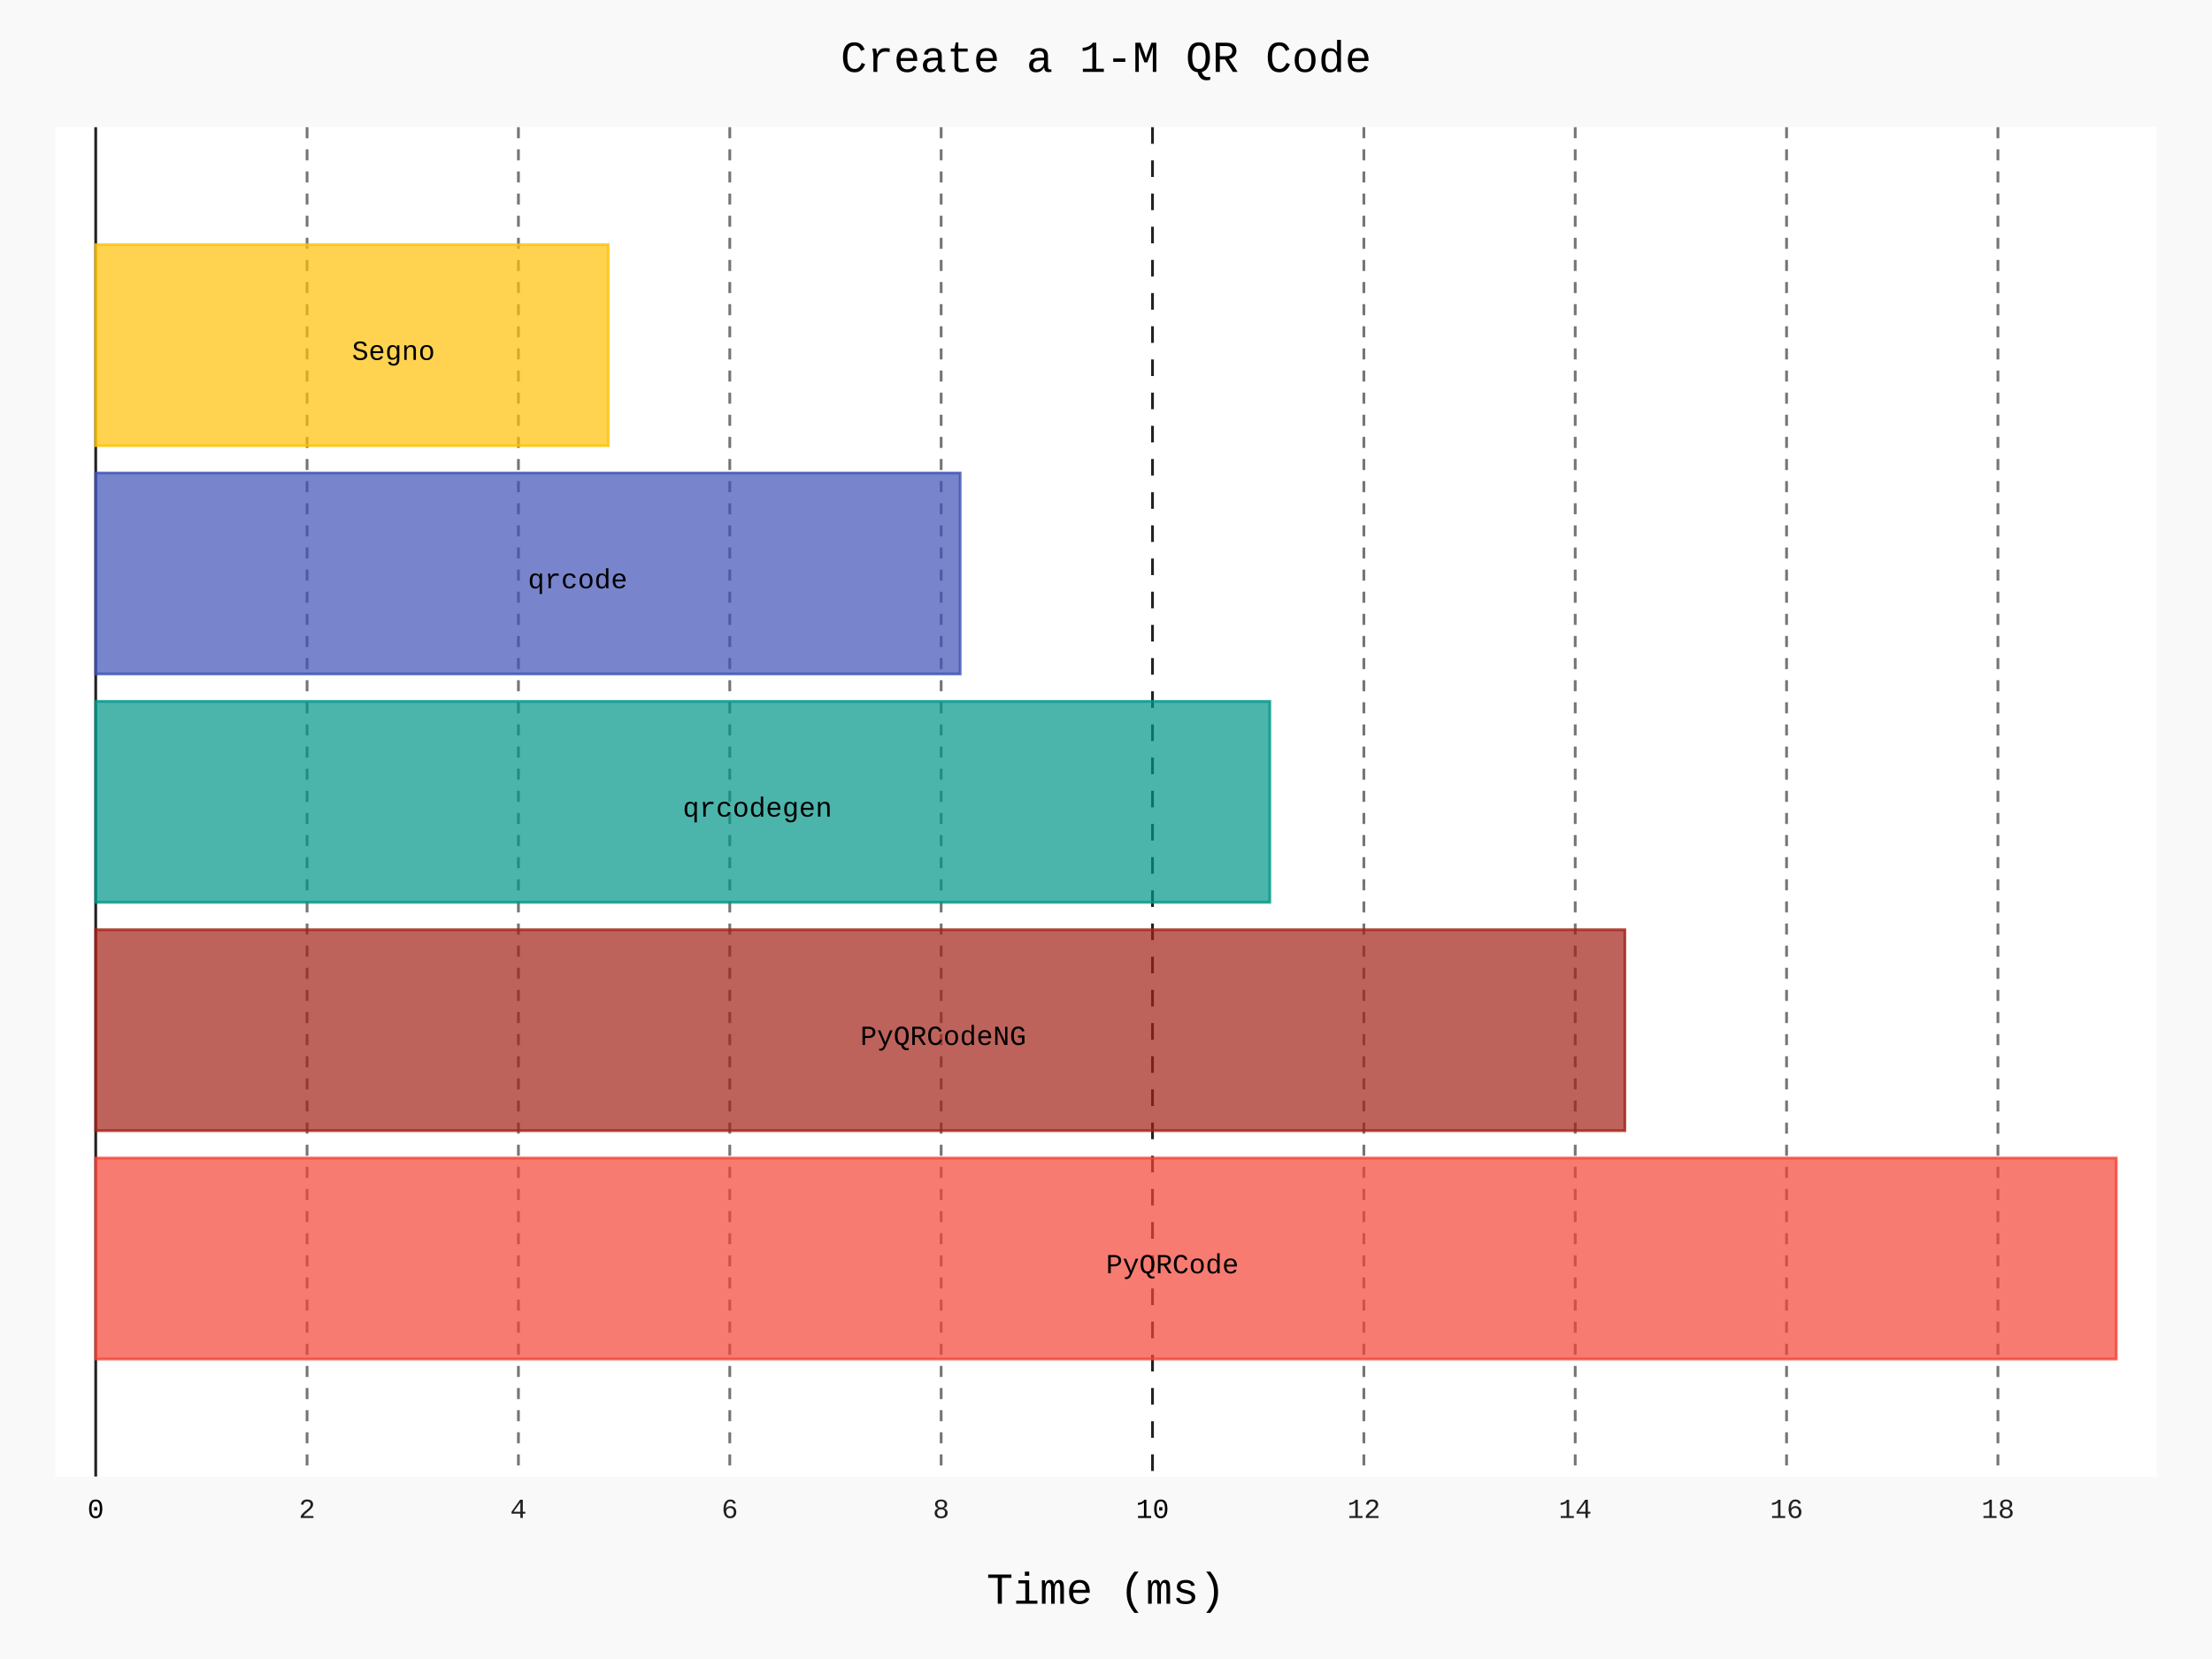
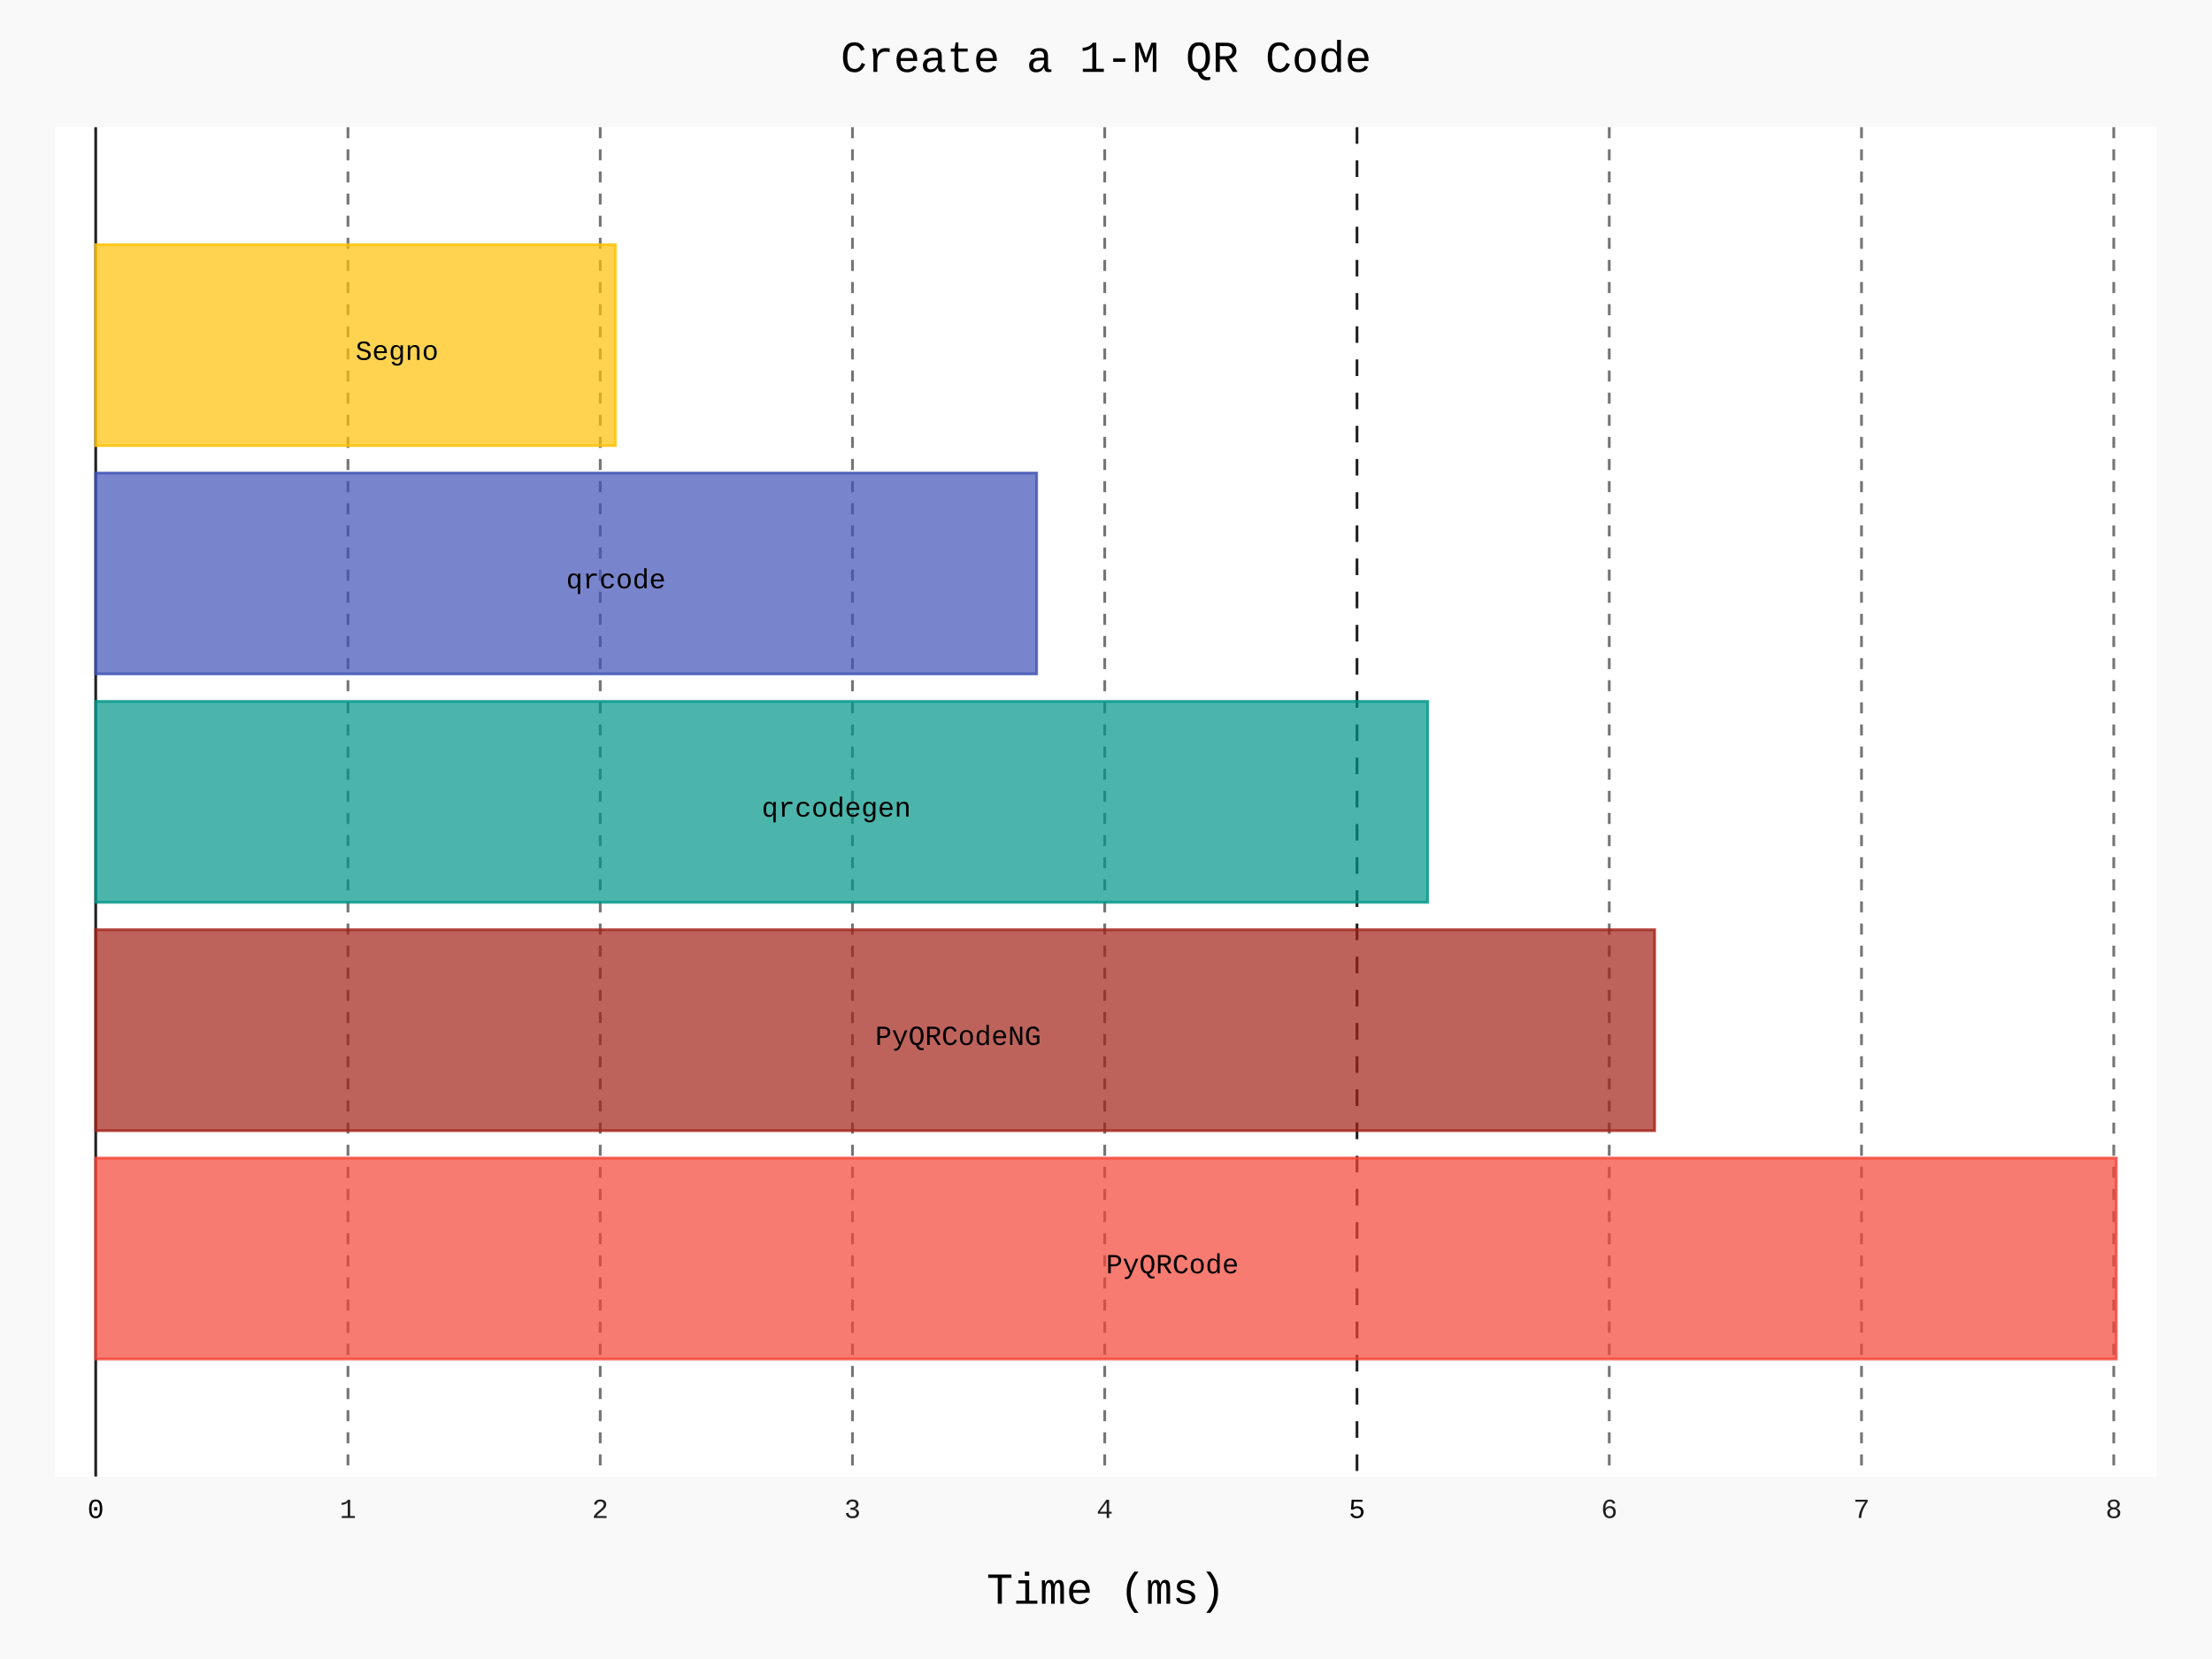
- <svg xmlns="http://www.w3.org/2000/svg" class="pygal-chart" id="chart-6f0003d7-13d5-40e0-bf0d-76289eb9612d" viewBox="0 0 800 600">
+ <svg xmlns="http://www.w3.org/2000/svg" class="pygal-chart" id="chart-0d5ee2dd-f1f3-4600-a731-48b48afcabc4" viewBox="0 0 800 600">
  <defs>
-     <style type="text/css">#chart-6f0003d7-13d5-40e0-bf0d-76289eb9612d{-webkit-user-select:none;-webkit-font-smoothing:antialiased;font-family:Consolas,"Liberation Mono",Menlo,Courier,monospace}#chart-6f0003d7-13d5-40e0-bf0d-76289eb9612d .title{font-family:Consolas,"Liberation Mono",Menlo,Courier,monospace;font-size:16px}#chart-6f0003d7-13d5-40e0-bf0d-76289eb9612d .legends .legend text{font-family:Consolas,"Liberation Mono",Menlo,Courier,monospace;font-size:14px}#chart-6f0003d7-13d5-40e0-bf0d-76289eb9612d .axis text{font-family:Consolas,"Liberation Mono",Menlo,Courier,monospace;font-size:10px}#chart-6f0003d7-13d5-40e0-bf0d-76289eb9612d .axis text.major{font-family:Consolas,"Liberation Mono",Menlo,Courier,monospace;font-size:10px}#chart-6f0003d7-13d5-40e0-bf0d-76289eb9612d .text-overlay text.value{font-family:Consolas,"Liberation Mono",Menlo,Courier,monospace;font-size:16px}#chart-6f0003d7-13d5-40e0-bf0d-76289eb9612d .text-overlay text.label{font-family:Consolas,"Liberation Mono",Menlo,Courier,monospace;font-size:10px}#chart-6f0003d7-13d5-40e0-bf0d-76289eb9612d .tooltip{font-family:Consolas,"Liberation Mono",Menlo,Courier,monospace;font-size:14px}#chart-6f0003d7-13d5-40e0-bf0d-76289eb9612d text.no_data{font-family:Consolas,"Liberation Mono",Menlo,Courier,monospace;font-size:64px}
- #chart-6f0003d7-13d5-40e0-bf0d-76289eb9612d{background-color:rgba(249,249,249,1)}#chart-6f0003d7-13d5-40e0-bf0d-76289eb9612d path,#chart-6f0003d7-13d5-40e0-bf0d-76289eb9612d line,#chart-6f0003d7-13d5-40e0-bf0d-76289eb9612d rect,#chart-6f0003d7-13d5-40e0-bf0d-76289eb9612d circle{-webkit-transition:150ms;-moz-transition:150ms;transition:150ms}#chart-6f0003d7-13d5-40e0-bf0d-76289eb9612d .graph &gt; .background{fill:rgba(249,249,249,1)}#chart-6f0003d7-13d5-40e0-bf0d-76289eb9612d .plot &gt; .background{fill:rgba(255,255,255,1)}#chart-6f0003d7-13d5-40e0-bf0d-76289eb9612d .graph{fill:rgba(0,0,0,.87)}#chart-6f0003d7-13d5-40e0-bf0d-76289eb9612d text.no_data{fill:rgba(0,0,0,1)}#chart-6f0003d7-13d5-40e0-bf0d-76289eb9612d .title{fill:rgba(0,0,0,1)}#chart-6f0003d7-13d5-40e0-bf0d-76289eb9612d .legends .legend text{fill:rgba(0,0,0,.87)}#chart-6f0003d7-13d5-40e0-bf0d-76289eb9612d .legends .legend:hover text{fill:rgba(0,0,0,1)}#chart-6f0003d7-13d5-40e0-bf0d-76289eb9612d .axis .line{stroke:rgba(0,0,0,1)}#chart-6f0003d7-13d5-40e0-bf0d-76289eb9612d .axis .guide.line{stroke:rgba(0,0,0,.54)}#chart-6f0003d7-13d5-40e0-bf0d-76289eb9612d .axis .major.line{stroke:rgba(0,0,0,.87)}#chart-6f0003d7-13d5-40e0-bf0d-76289eb9612d .axis text.major{fill:rgba(0,0,0,1)}#chart-6f0003d7-13d5-40e0-bf0d-76289eb9612d .axis.y .guides:hover .guide.line,#chart-6f0003d7-13d5-40e0-bf0d-76289eb9612d .line-graph .axis.x .guides:hover .guide.line,#chart-6f0003d7-13d5-40e0-bf0d-76289eb9612d .stackedline-graph .axis.x .guides:hover .guide.line,#chart-6f0003d7-13d5-40e0-bf0d-76289eb9612d .xy-graph .axis.x .guides:hover .guide.line{stroke:rgba(0,0,0,1)}#chart-6f0003d7-13d5-40e0-bf0d-76289eb9612d .axis .guides:hover text{fill:rgba(0,0,0,1)}#chart-6f0003d7-13d5-40e0-bf0d-76289eb9612d .reactive{fill-opacity:.7;stroke-opacity:.8}#chart-6f0003d7-13d5-40e0-bf0d-76289eb9612d .ci{stroke:rgba(0,0,0,.87)}#chart-6f0003d7-13d5-40e0-bf0d-76289eb9612d .reactive.active,#chart-6f0003d7-13d5-40e0-bf0d-76289eb9612d .active .reactive{fill-opacity:.8;stroke-opacity:.9;stroke-width:4}#chart-6f0003d7-13d5-40e0-bf0d-76289eb9612d .ci .reactive.active{stroke-width:1.5}#chart-6f0003d7-13d5-40e0-bf0d-76289eb9612d .series text{fill:rgba(0,0,0,1)}#chart-6f0003d7-13d5-40e0-bf0d-76289eb9612d .tooltip rect{fill:rgba(255,255,255,1);stroke:rgba(0,0,0,1);-webkit-transition:opacity 150ms;-moz-transition:opacity 150ms;transition:opacity 150ms}#chart-6f0003d7-13d5-40e0-bf0d-76289eb9612d .tooltip .label{fill:rgba(0,0,0,.87)}#chart-6f0003d7-13d5-40e0-bf0d-76289eb9612d .tooltip .label{fill:rgba(0,0,0,.87)}#chart-6f0003d7-13d5-40e0-bf0d-76289eb9612d .tooltip .legend{font-size:.8em;fill:rgba(0,0,0,.54)}#chart-6f0003d7-13d5-40e0-bf0d-76289eb9612d .tooltip .x_label{font-size:.6em;fill:rgba(0,0,0,1)}#chart-6f0003d7-13d5-40e0-bf0d-76289eb9612d .tooltip .xlink{font-size:.5em;text-decoration:underline}#chart-6f0003d7-13d5-40e0-bf0d-76289eb9612d .tooltip .value{font-size:1.5em}#chart-6f0003d7-13d5-40e0-bf0d-76289eb9612d .bound{font-size:.5em}#chart-6f0003d7-13d5-40e0-bf0d-76289eb9612d .max-value{font-size:.75em;fill:rgba(0,0,0,.54)}#chart-6f0003d7-13d5-40e0-bf0d-76289eb9612d .map-element{fill:rgba(255,255,255,1);stroke:rgba(0,0,0,.54) !important}#chart-6f0003d7-13d5-40e0-bf0d-76289eb9612d .map-element .reactive{fill-opacity:inherit;stroke-opacity:inherit}#chart-6f0003d7-13d5-40e0-bf0d-76289eb9612d .color-0,#chart-6f0003d7-13d5-40e0-bf0d-76289eb9612d .color-0 a:visited{stroke:#F44336;fill:#F44336}#chart-6f0003d7-13d5-40e0-bf0d-76289eb9612d .color-1,#chart-6f0003d7-13d5-40e0-bf0d-76289eb9612d .color-1 a:visited{stroke:#3F51B5;fill:#3F51B5}#chart-6f0003d7-13d5-40e0-bf0d-76289eb9612d .color-2,#chart-6f0003d7-13d5-40e0-bf0d-76289eb9612d .color-2 a:visited{stroke:#009688;fill:#009688}#chart-6f0003d7-13d5-40e0-bf0d-76289eb9612d .color-3,#chart-6f0003d7-13d5-40e0-bf0d-76289eb9612d .color-3 a:visited{stroke:#FFC107;fill:#FFC107}#chart-6f0003d7-13d5-40e0-bf0d-76289eb9612d .color-4,#chart-6f0003d7-13d5-40e0-bf0d-76289eb9612d .color-4 a:visited{stroke:#FF5722;fill:#FF5722}#chart-6f0003d7-13d5-40e0-bf0d-76289eb9612d .text-overlay .color-0 text{fill:black}#chart-6f0003d7-13d5-40e0-bf0d-76289eb9612d .text-overlay .color-1 text{fill:black}#chart-6f0003d7-13d5-40e0-bf0d-76289eb9612d .text-overlay .color-2 text{fill:black}#chart-6f0003d7-13d5-40e0-bf0d-76289eb9612d .text-overlay .color-3 text{fill:black}#chart-6f0003d7-13d5-40e0-bf0d-76289eb9612d .text-overlay .color-4 text{fill:black}
- #chart-6f0003d7-13d5-40e0-bf0d-76289eb9612d text.no_data{text-anchor:middle}#chart-6f0003d7-13d5-40e0-bf0d-76289eb9612d .guide.line{fill:none}#chart-6f0003d7-13d5-40e0-bf0d-76289eb9612d .centered{text-anchor:middle}#chart-6f0003d7-13d5-40e0-bf0d-76289eb9612d .title{text-anchor:middle}#chart-6f0003d7-13d5-40e0-bf0d-76289eb9612d .legends .legend text{fill-opacity:1}#chart-6f0003d7-13d5-40e0-bf0d-76289eb9612d .axis.x text{text-anchor:middle}#chart-6f0003d7-13d5-40e0-bf0d-76289eb9612d .axis.x:not(.web) text[transform]{text-anchor:start}#chart-6f0003d7-13d5-40e0-bf0d-76289eb9612d .axis.x:not(.web) text[transform].backwards{text-anchor:end}#chart-6f0003d7-13d5-40e0-bf0d-76289eb9612d .axis.y text{text-anchor:end}#chart-6f0003d7-13d5-40e0-bf0d-76289eb9612d .axis.y text[transform].backwards{text-anchor:start}#chart-6f0003d7-13d5-40e0-bf0d-76289eb9612d .axis.y2 text{text-anchor:start}#chart-6f0003d7-13d5-40e0-bf0d-76289eb9612d .axis.y2 text[transform].backwards{text-anchor:end}#chart-6f0003d7-13d5-40e0-bf0d-76289eb9612d .axis .guide.line{stroke-dasharray:4,4}#chart-6f0003d7-13d5-40e0-bf0d-76289eb9612d .axis .major.guide.line{stroke-dasharray:6,6}#chart-6f0003d7-13d5-40e0-bf0d-76289eb9612d .horizontal .axis.y .guide.line,#chart-6f0003d7-13d5-40e0-bf0d-76289eb9612d .horizontal .axis.y2 .guide.line,#chart-6f0003d7-13d5-40e0-bf0d-76289eb9612d .vertical .axis.x .guide.line{opacity:0}#chart-6f0003d7-13d5-40e0-bf0d-76289eb9612d .horizontal .axis.always_show .guide.line,#chart-6f0003d7-13d5-40e0-bf0d-76289eb9612d .vertical .axis.always_show .guide.line{opacity:1 !important}#chart-6f0003d7-13d5-40e0-bf0d-76289eb9612d .axis.y .guides:hover .guide.line,#chart-6f0003d7-13d5-40e0-bf0d-76289eb9612d .axis.y2 .guides:hover .guide.line,#chart-6f0003d7-13d5-40e0-bf0d-76289eb9612d .axis.x .guides:hover .guide.line{opacity:1}#chart-6f0003d7-13d5-40e0-bf0d-76289eb9612d .axis .guides:hover text{opacity:1}#chart-6f0003d7-13d5-40e0-bf0d-76289eb9612d .nofill{fill:none}#chart-6f0003d7-13d5-40e0-bf0d-76289eb9612d .subtle-fill{fill-opacity:.2}#chart-6f0003d7-13d5-40e0-bf0d-76289eb9612d .dot{stroke-width:1px;fill-opacity:1}#chart-6f0003d7-13d5-40e0-bf0d-76289eb9612d .dot.active{stroke-width:5px}#chart-6f0003d7-13d5-40e0-bf0d-76289eb9612d .dot.negative{fill:transparent}#chart-6f0003d7-13d5-40e0-bf0d-76289eb9612d text,#chart-6f0003d7-13d5-40e0-bf0d-76289eb9612d tspan{stroke:none !important}#chart-6f0003d7-13d5-40e0-bf0d-76289eb9612d .series text.active{opacity:1}#chart-6f0003d7-13d5-40e0-bf0d-76289eb9612d .tooltip rect{fill-opacity:.95;stroke-width:.5}#chart-6f0003d7-13d5-40e0-bf0d-76289eb9612d .tooltip text{fill-opacity:1}#chart-6f0003d7-13d5-40e0-bf0d-76289eb9612d .showable{visibility:hidden}#chart-6f0003d7-13d5-40e0-bf0d-76289eb9612d .showable.shown{visibility:visible}#chart-6f0003d7-13d5-40e0-bf0d-76289eb9612d .gauge-background{fill:rgba(229,229,229,1);stroke:none}#chart-6f0003d7-13d5-40e0-bf0d-76289eb9612d .bg-lines{stroke:rgba(249,249,249,1);stroke-width:2px}</style>
+     <style type="text/css">#chart-0d5ee2dd-f1f3-4600-a731-48b48afcabc4{-webkit-user-select:none;-webkit-font-smoothing:antialiased;font-family:Consolas,"Liberation Mono",Menlo,Courier,monospace}#chart-0d5ee2dd-f1f3-4600-a731-48b48afcabc4 .title{font-family:Consolas,"Liberation Mono",Menlo,Courier,monospace;font-size:16px}#chart-0d5ee2dd-f1f3-4600-a731-48b48afcabc4 .legends .legend text{font-family:Consolas,"Liberation Mono",Menlo,Courier,monospace;font-size:14px}#chart-0d5ee2dd-f1f3-4600-a731-48b48afcabc4 .axis text{font-family:Consolas,"Liberation Mono",Menlo,Courier,monospace;font-size:10px}#chart-0d5ee2dd-f1f3-4600-a731-48b48afcabc4 .axis text.major{font-family:Consolas,"Liberation Mono",Menlo,Courier,monospace;font-size:10px}#chart-0d5ee2dd-f1f3-4600-a731-48b48afcabc4 .text-overlay text.value{font-family:Consolas,"Liberation Mono",Menlo,Courier,monospace;font-size:16px}#chart-0d5ee2dd-f1f3-4600-a731-48b48afcabc4 .text-overlay text.label{font-family:Consolas,"Liberation Mono",Menlo,Courier,monospace;font-size:10px}#chart-0d5ee2dd-f1f3-4600-a731-48b48afcabc4 .tooltip{font-family:Consolas,"Liberation Mono",Menlo,Courier,monospace;font-size:14px}#chart-0d5ee2dd-f1f3-4600-a731-48b48afcabc4 text.no_data{font-family:Consolas,"Liberation Mono",Menlo,Courier,monospace;font-size:64px}
+ #chart-0d5ee2dd-f1f3-4600-a731-48b48afcabc4{background-color:rgba(249,249,249,1)}#chart-0d5ee2dd-f1f3-4600-a731-48b48afcabc4 path,#chart-0d5ee2dd-f1f3-4600-a731-48b48afcabc4 line,#chart-0d5ee2dd-f1f3-4600-a731-48b48afcabc4 rect,#chart-0d5ee2dd-f1f3-4600-a731-48b48afcabc4 circle{-webkit-transition:150ms;-moz-transition:150ms;transition:150ms}#chart-0d5ee2dd-f1f3-4600-a731-48b48afcabc4 .graph &gt; .background{fill:rgba(249,249,249,1)}#chart-0d5ee2dd-f1f3-4600-a731-48b48afcabc4 .plot &gt; .background{fill:rgba(255,255,255,1)}#chart-0d5ee2dd-f1f3-4600-a731-48b48afcabc4 .graph{fill:rgba(0,0,0,.87)}#chart-0d5ee2dd-f1f3-4600-a731-48b48afcabc4 text.no_data{fill:rgba(0,0,0,1)}#chart-0d5ee2dd-f1f3-4600-a731-48b48afcabc4 .title{fill:rgba(0,0,0,1)}#chart-0d5ee2dd-f1f3-4600-a731-48b48afcabc4 .legends .legend text{fill:rgba(0,0,0,.87)}#chart-0d5ee2dd-f1f3-4600-a731-48b48afcabc4 .legends .legend:hover text{fill:rgba(0,0,0,1)}#chart-0d5ee2dd-f1f3-4600-a731-48b48afcabc4 .axis .line{stroke:rgba(0,0,0,1)}#chart-0d5ee2dd-f1f3-4600-a731-48b48afcabc4 .axis .guide.line{stroke:rgba(0,0,0,.54)}#chart-0d5ee2dd-f1f3-4600-a731-48b48afcabc4 .axis .major.line{stroke:rgba(0,0,0,.87)}#chart-0d5ee2dd-f1f3-4600-a731-48b48afcabc4 .axis text.major{fill:rgba(0,0,0,1)}#chart-0d5ee2dd-f1f3-4600-a731-48b48afcabc4 .axis.y .guides:hover .guide.line,#chart-0d5ee2dd-f1f3-4600-a731-48b48afcabc4 .line-graph .axis.x .guides:hover .guide.line,#chart-0d5ee2dd-f1f3-4600-a731-48b48afcabc4 .stackedline-graph .axis.x .guides:hover .guide.line,#chart-0d5ee2dd-f1f3-4600-a731-48b48afcabc4 .xy-graph .axis.x .guides:hover .guide.line{stroke:rgba(0,0,0,1)}#chart-0d5ee2dd-f1f3-4600-a731-48b48afcabc4 .axis .guides:hover text{fill:rgba(0,0,0,1)}#chart-0d5ee2dd-f1f3-4600-a731-48b48afcabc4 .reactive{fill-opacity:.7;stroke-opacity:.8}#chart-0d5ee2dd-f1f3-4600-a731-48b48afcabc4 .ci{stroke:rgba(0,0,0,.87)}#chart-0d5ee2dd-f1f3-4600-a731-48b48afcabc4 .reactive.active,#chart-0d5ee2dd-f1f3-4600-a731-48b48afcabc4 .active .reactive{fill-opacity:.8;stroke-opacity:.9;stroke-width:4}#chart-0d5ee2dd-f1f3-4600-a731-48b48afcabc4 .ci .reactive.active{stroke-width:1.5}#chart-0d5ee2dd-f1f3-4600-a731-48b48afcabc4 .series text{fill:rgba(0,0,0,1)}#chart-0d5ee2dd-f1f3-4600-a731-48b48afcabc4 .tooltip rect{fill:rgba(255,255,255,1);stroke:rgba(0,0,0,1);-webkit-transition:opacity 150ms;-moz-transition:opacity 150ms;transition:opacity 150ms}#chart-0d5ee2dd-f1f3-4600-a731-48b48afcabc4 .tooltip .label{fill:rgba(0,0,0,.87)}#chart-0d5ee2dd-f1f3-4600-a731-48b48afcabc4 .tooltip .label{fill:rgba(0,0,0,.87)}#chart-0d5ee2dd-f1f3-4600-a731-48b48afcabc4 .tooltip .legend{font-size:.8em;fill:rgba(0,0,0,.54)}#chart-0d5ee2dd-f1f3-4600-a731-48b48afcabc4 .tooltip .x_label{font-size:.6em;fill:rgba(0,0,0,1)}#chart-0d5ee2dd-f1f3-4600-a731-48b48afcabc4 .tooltip .xlink{font-size:.5em;text-decoration:underline}#chart-0d5ee2dd-f1f3-4600-a731-48b48afcabc4 .tooltip .value{font-size:1.5em}#chart-0d5ee2dd-f1f3-4600-a731-48b48afcabc4 .bound{font-size:.5em}#chart-0d5ee2dd-f1f3-4600-a731-48b48afcabc4 .max-value{font-size:.75em;fill:rgba(0,0,0,.54)}#chart-0d5ee2dd-f1f3-4600-a731-48b48afcabc4 .map-element{fill:rgba(255,255,255,1);stroke:rgba(0,0,0,.54) !important}#chart-0d5ee2dd-f1f3-4600-a731-48b48afcabc4 .map-element .reactive{fill-opacity:inherit;stroke-opacity:inherit}#chart-0d5ee2dd-f1f3-4600-a731-48b48afcabc4 .color-0,#chart-0d5ee2dd-f1f3-4600-a731-48b48afcabc4 .color-0 a:visited{stroke:#F44336;fill:#F44336}#chart-0d5ee2dd-f1f3-4600-a731-48b48afcabc4 .color-1,#chart-0d5ee2dd-f1f3-4600-a731-48b48afcabc4 .color-1 a:visited{stroke:#3F51B5;fill:#3F51B5}#chart-0d5ee2dd-f1f3-4600-a731-48b48afcabc4 .color-2,#chart-0d5ee2dd-f1f3-4600-a731-48b48afcabc4 .color-2 a:visited{stroke:#009688;fill:#009688}#chart-0d5ee2dd-f1f3-4600-a731-48b48afcabc4 .color-3,#chart-0d5ee2dd-f1f3-4600-a731-48b48afcabc4 .color-3 a:visited{stroke:#FFC107;fill:#FFC107}#chart-0d5ee2dd-f1f3-4600-a731-48b48afcabc4 .color-4,#chart-0d5ee2dd-f1f3-4600-a731-48b48afcabc4 .color-4 a:visited{stroke:#FF5722;fill:#FF5722}#chart-0d5ee2dd-f1f3-4600-a731-48b48afcabc4 .text-overlay .color-0 text{fill:black}#chart-0d5ee2dd-f1f3-4600-a731-48b48afcabc4 .text-overlay .color-1 text{fill:black}#chart-0d5ee2dd-f1f3-4600-a731-48b48afcabc4 .text-overlay .color-2 text{fill:black}#chart-0d5ee2dd-f1f3-4600-a731-48b48afcabc4 .text-overlay .color-3 text{fill:black}#chart-0d5ee2dd-f1f3-4600-a731-48b48afcabc4 .text-overlay .color-4 text{fill:black}
+ #chart-0d5ee2dd-f1f3-4600-a731-48b48afcabc4 text.no_data{text-anchor:middle}#chart-0d5ee2dd-f1f3-4600-a731-48b48afcabc4 .guide.line{fill:none}#chart-0d5ee2dd-f1f3-4600-a731-48b48afcabc4 .centered{text-anchor:middle}#chart-0d5ee2dd-f1f3-4600-a731-48b48afcabc4 .title{text-anchor:middle}#chart-0d5ee2dd-f1f3-4600-a731-48b48afcabc4 .legends .legend text{fill-opacity:1}#chart-0d5ee2dd-f1f3-4600-a731-48b48afcabc4 .axis.x text{text-anchor:middle}#chart-0d5ee2dd-f1f3-4600-a731-48b48afcabc4 .axis.x:not(.web) text[transform]{text-anchor:start}#chart-0d5ee2dd-f1f3-4600-a731-48b48afcabc4 .axis.x:not(.web) text[transform].backwards{text-anchor:end}#chart-0d5ee2dd-f1f3-4600-a731-48b48afcabc4 .axis.y text{text-anchor:end}#chart-0d5ee2dd-f1f3-4600-a731-48b48afcabc4 .axis.y text[transform].backwards{text-anchor:start}#chart-0d5ee2dd-f1f3-4600-a731-48b48afcabc4 .axis.y2 text{text-anchor:start}#chart-0d5ee2dd-f1f3-4600-a731-48b48afcabc4 .axis.y2 text[transform].backwards{text-anchor:end}#chart-0d5ee2dd-f1f3-4600-a731-48b48afcabc4 .axis .guide.line{stroke-dasharray:4,4}#chart-0d5ee2dd-f1f3-4600-a731-48b48afcabc4 .axis .major.guide.line{stroke-dasharray:6,6}#chart-0d5ee2dd-f1f3-4600-a731-48b48afcabc4 .horizontal .axis.y .guide.line,#chart-0d5ee2dd-f1f3-4600-a731-48b48afcabc4 .horizontal .axis.y2 .guide.line,#chart-0d5ee2dd-f1f3-4600-a731-48b48afcabc4 .vertical .axis.x .guide.line{opacity:0}#chart-0d5ee2dd-f1f3-4600-a731-48b48afcabc4 .horizontal .axis.always_show .guide.line,#chart-0d5ee2dd-f1f3-4600-a731-48b48afcabc4 .vertical .axis.always_show .guide.line{opacity:1 !important}#chart-0d5ee2dd-f1f3-4600-a731-48b48afcabc4 .axis.y .guides:hover .guide.line,#chart-0d5ee2dd-f1f3-4600-a731-48b48afcabc4 .axis.y2 .guides:hover .guide.line,#chart-0d5ee2dd-f1f3-4600-a731-48b48afcabc4 .axis.x .guides:hover .guide.line{opacity:1}#chart-0d5ee2dd-f1f3-4600-a731-48b48afcabc4 .axis .guides:hover text{opacity:1}#chart-0d5ee2dd-f1f3-4600-a731-48b48afcabc4 .nofill{fill:none}#chart-0d5ee2dd-f1f3-4600-a731-48b48afcabc4 .subtle-fill{fill-opacity:.2}#chart-0d5ee2dd-f1f3-4600-a731-48b48afcabc4 .dot{stroke-width:1px;fill-opacity:1}#chart-0d5ee2dd-f1f3-4600-a731-48b48afcabc4 .dot.active{stroke-width:5px}#chart-0d5ee2dd-f1f3-4600-a731-48b48afcabc4 .dot.negative{fill:transparent}#chart-0d5ee2dd-f1f3-4600-a731-48b48afcabc4 text,#chart-0d5ee2dd-f1f3-4600-a731-48b48afcabc4 tspan{stroke:none !important}#chart-0d5ee2dd-f1f3-4600-a731-48b48afcabc4 .series text.active{opacity:1}#chart-0d5ee2dd-f1f3-4600-a731-48b48afcabc4 .tooltip rect{fill-opacity:.95;stroke-width:.5}#chart-0d5ee2dd-f1f3-4600-a731-48b48afcabc4 .tooltip text{fill-opacity:1}#chart-0d5ee2dd-f1f3-4600-a731-48b48afcabc4 .showable{visibility:hidden}#chart-0d5ee2dd-f1f3-4600-a731-48b48afcabc4 .showable.shown{visibility:visible}#chart-0d5ee2dd-f1f3-4600-a731-48b48afcabc4 .gauge-background{fill:rgba(229,229,229,1);stroke:none}#chart-0d5ee2dd-f1f3-4600-a731-48b48afcabc4 .bg-lines{stroke:rgba(249,249,249,1);stroke-width:2px}</style>
  </defs>
  <g class="graph horizontalbar-graph horizontal">
    <rect class="background" height="600" width="800" x="0" y="0" />
    <g class="plot" transform="translate(20, 46)">
      <rect class="background" height="488" width="760" x="0" y="0" />
      <g class="axis x always_show">
        <g class="guides">
          <path class="axis major line" d="M14.615 0 v488" />
          <text class="major" x="14.615" y="503.0">0</text>
        </g>
        <g class="guides">
-           <path class="guide line" d="M91.056 0 v488" />
-           <text class="" x="91.056" y="503.0">2</text>
+           <path class="guide line" d="M105.847 0 v488" />
+           <text class="" x="105.847" y="503.0">1</text>
        </g>
        <g class="guides">
-           <path class="guide line" d="M167.496 0 v488" />
-           <text class="" x="167.496" y="503.0">4</text>
+           <path class="guide line" d="M197.08 0 v488" />
+           <text class="" x="197.08" y="503.0">2</text>
        </g>
        <g class="guides">
-           <path class="guide line" d="M243.936 0 v488" />
-           <text class="" x="243.936" y="503.0">6</text>
+           <path class="guide line" d="M288.312 0 v488" />
+           <text class="" x="288.312" y="503.0">3</text>
        </g>
        <g class="guides">
-           <path class="guide line" d="M320.377 0 v488" />
-           <text class="" x="320.377" y="503.0">8</text>
+           <path class="guide line" d="M379.544 0 v488" />
+           <text class="" x="379.544" y="503.0">4</text>
        </g>
        <g class="guides">
-           <path class="major guide line" d="M396.817 0 v488" />
-           <text class="major" x="396.817" y="503.0">10</text>
+           <path class="major guide line" d="M470.776 0 v488" />
+           <text class="major" x="470.776" y="503.0">5</text>
        </g>
        <g class="guides">
-           <path class="guide line" d="M473.257 0 v488" />
-           <text class="" x="473.257" y="503.0">12</text>
+           <path class="guide line" d="M562.008 0 v488" />
+           <text class="" x="562.008" y="503.0">6</text>
        </g>
        <g class="guides">
-           <path class="guide line" d="M549.697 0 v488" />
-           <text class="" x="549.697" y="503.0">14</text>
+           <path class="guide line" d="M653.24 0 v488" />
+           <text class="" x="653.24" y="503.0">7</text>
        </g>
        <g class="guides">
-           <path class="guide line" d="M626.138 0 v488" />
-           <text class="" x="626.138" y="503.0">16</text>
-         </g>
-         <g class="guides">
-           <path class="guide line" d="M702.578 0 v488" />
-           <text class="" x="702.578" y="503.0">18</text>
+           <path class="guide line" d="M744.472 0 v488" />
+           <text class="" x="744.472" y="503.0">8</text>
        </g>
      </g>
      <g class="series serie-4 color-4">
        <g class="bars">
          <g class="bar" style="fill: #F44336; stroke: #F44336">
            <rect class="rect reactive tooltip-trigger" height="72.674" rx="0" ry="0" width="730.769" x="14.615" y="372.832" />
          </g>
        </g>
      </g>
      <g class="series serie-3 color-3">
        <g class="bars">
          <g class="bar" style="fill: #A22118; stroke: #A22118">
-             <rect class="rect reactive tooltip-trigger" height="72.674" rx="0" ry="0" width="553.046" x="14.615" y="290.247" />
+             <rect class="rect reactive tooltip-trigger" height="72.674" rx="0" ry="0" width="563.814" x="14.615" y="290.247" />
          </g>
        </g>
      </g>
      <g class="series serie-2 color-2">
        <g class="bars">
          <g class="bar" style="fill: #009688; stroke: #009688">
-             <rect class="rect reactive tooltip-trigger" height="72.674" rx="0" ry="0" width="424.626" x="14.615" y="207.663" />
+             <rect class="rect reactive tooltip-trigger" height="72.674" rx="0" ry="0" width="481.706" x="14.615" y="207.663" />
          </g>
        </g>
      </g>
      <g class="series serie-1 color-1">
        <g class="bars">
          <g class="bar" style="fill: #3F51B5; stroke: #3F51B5">
-             <rect class="rect reactive tooltip-trigger" height="72.674" rx="0" ry="0" width="312.641" x="14.615" y="125.078" />
+             <rect class="rect reactive tooltip-trigger" height="72.674" rx="0" ry="0" width="340.296" x="14.615" y="125.078" />
          </g>
        </g>
      </g>
      <g class="series serie-0 color-0">
        <g class="bars">
          <g class="bar" style="fill: #FFC107; stroke: #FFC107">
-             <rect class="rect reactive tooltip-trigger" height="72.674" rx="0" ry="0" width="185.368" x="14.615" y="42.494" />
+             <rect class="rect reactive tooltip-trigger" height="72.674" rx="0" ry="0" width="187.938" x="14.615" y="42.494" />
          </g>
        </g>
      </g>
    </g>
    <g class="titles">
      <text class="title plot_title" x="400.0" y="26">Create a 1-M QR Code</text>
      <text class="title" x="400.0" y="580">Time (ms)</text>
    </g>
    <g class="plot overlay" transform="translate(20, 46)">
      <g class="series serie-4 color-4" />
      <g class="series serie-3 color-3" />
      <g class="series serie-2 color-2" />
      <g class="series serie-1 color-1" />
      <g class="series serie-0 color-0" />
    </g>
    <g class="plot text-overlay" transform="translate(20, 46)">
      <g class="series serie-4 color-4">
-         <text class="label" x="380.0" y="414.503">PyQRCode</text>
+         <text class="label" x="380" y="414.503">PyQRCode</text>
      </g>
      <g class="series serie-3 color-3">
-         <text class="label" x="291.138" y="331.918">PyQRCodeNG</text>
+         <text class="label" x="296.523" y="331.918">PyQRCodeNG</text>
      </g>
      <g class="series serie-2 color-2">
-         <text class="label" x="226.928" y="249.333">qrcodegen</text>
+         <text class="label" x="255.468" y="249.333">qrcodegen</text>
      </g>
      <g class="series serie-1 color-1">
-         <text class="label" x="170.936" y="166.749">qrcode</text>
+         <text class="label" x="184.763" y="166.749">qrcode</text>
      </g>
      <g class="series serie-0 color-0">
-         <text class="label" x="107.299" y="84.164">Segno</text>
+         <text class="label" x="108.584" y="84.164">Segno</text>
      </g>
    </g>
    <g class="plot tooltip-overlay" transform="translate(20, 46)">
      <g class="tooltip" style="opacity: 0" transform="translate(0 0)">
        <rect class="tooltip-box" height="0" rx="0" ry="0" width="0" />
        <g class="text" />
      </g>
    </g>
  </g>
</svg>
